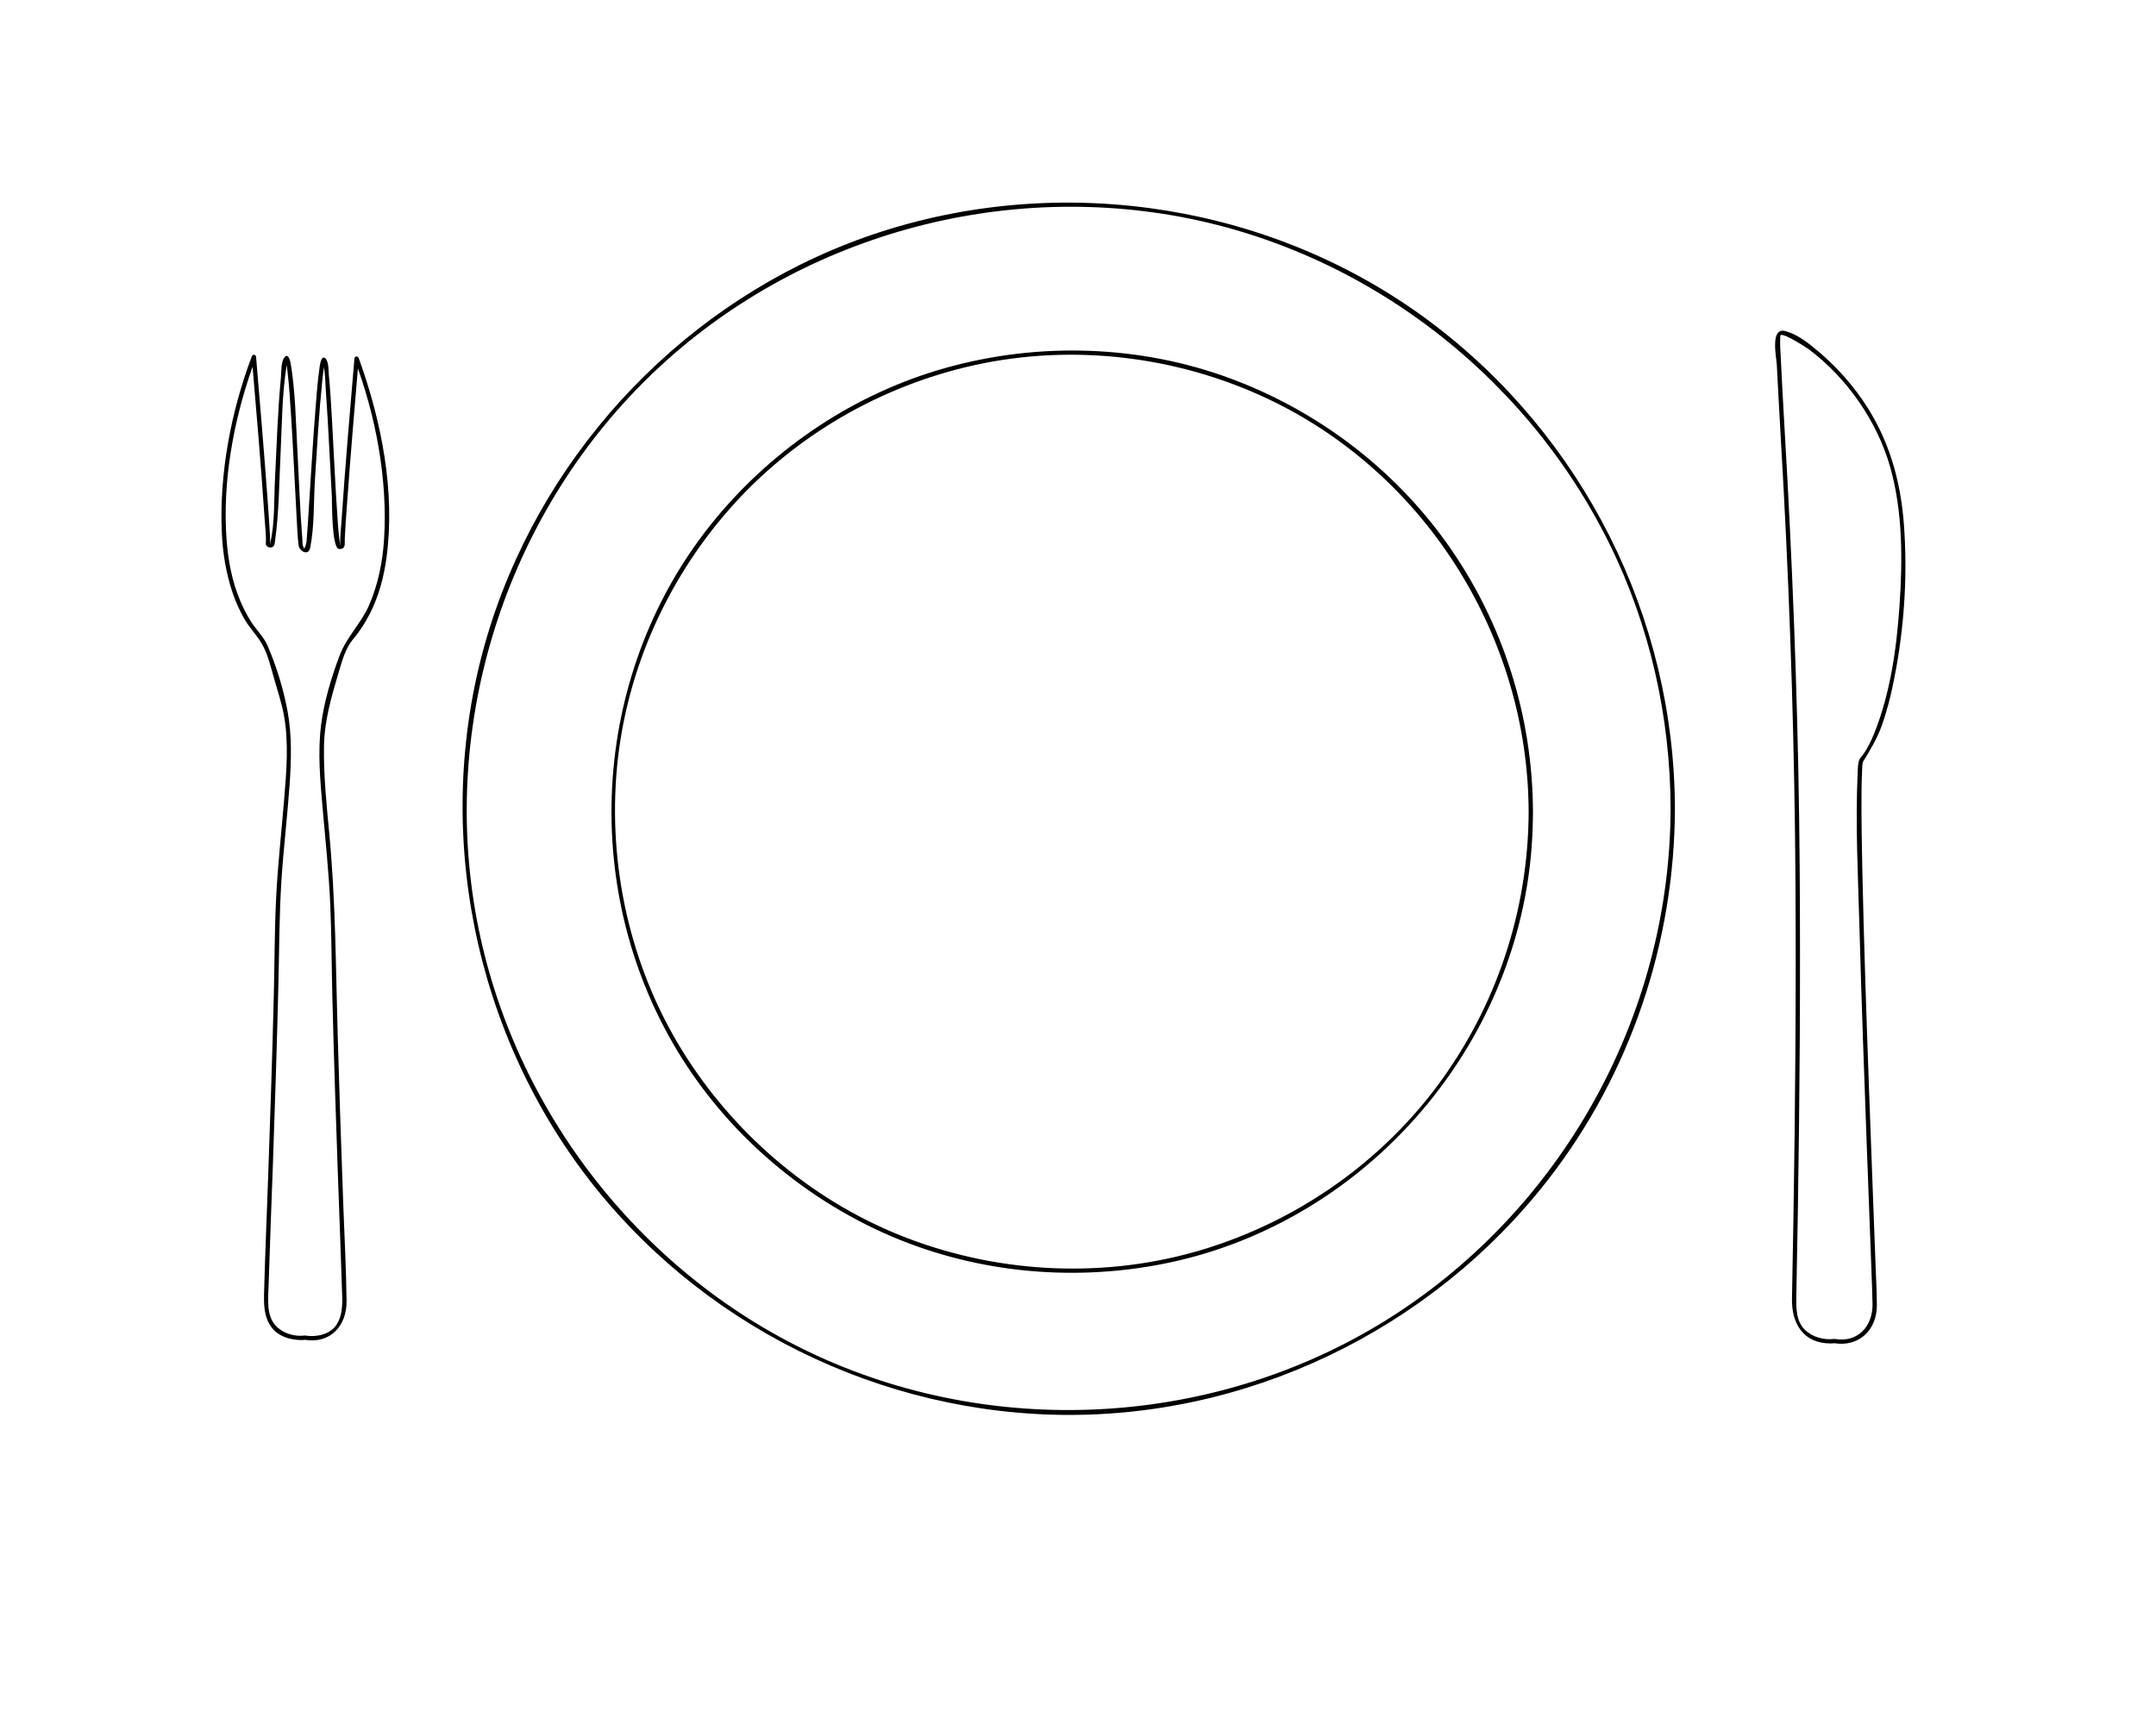
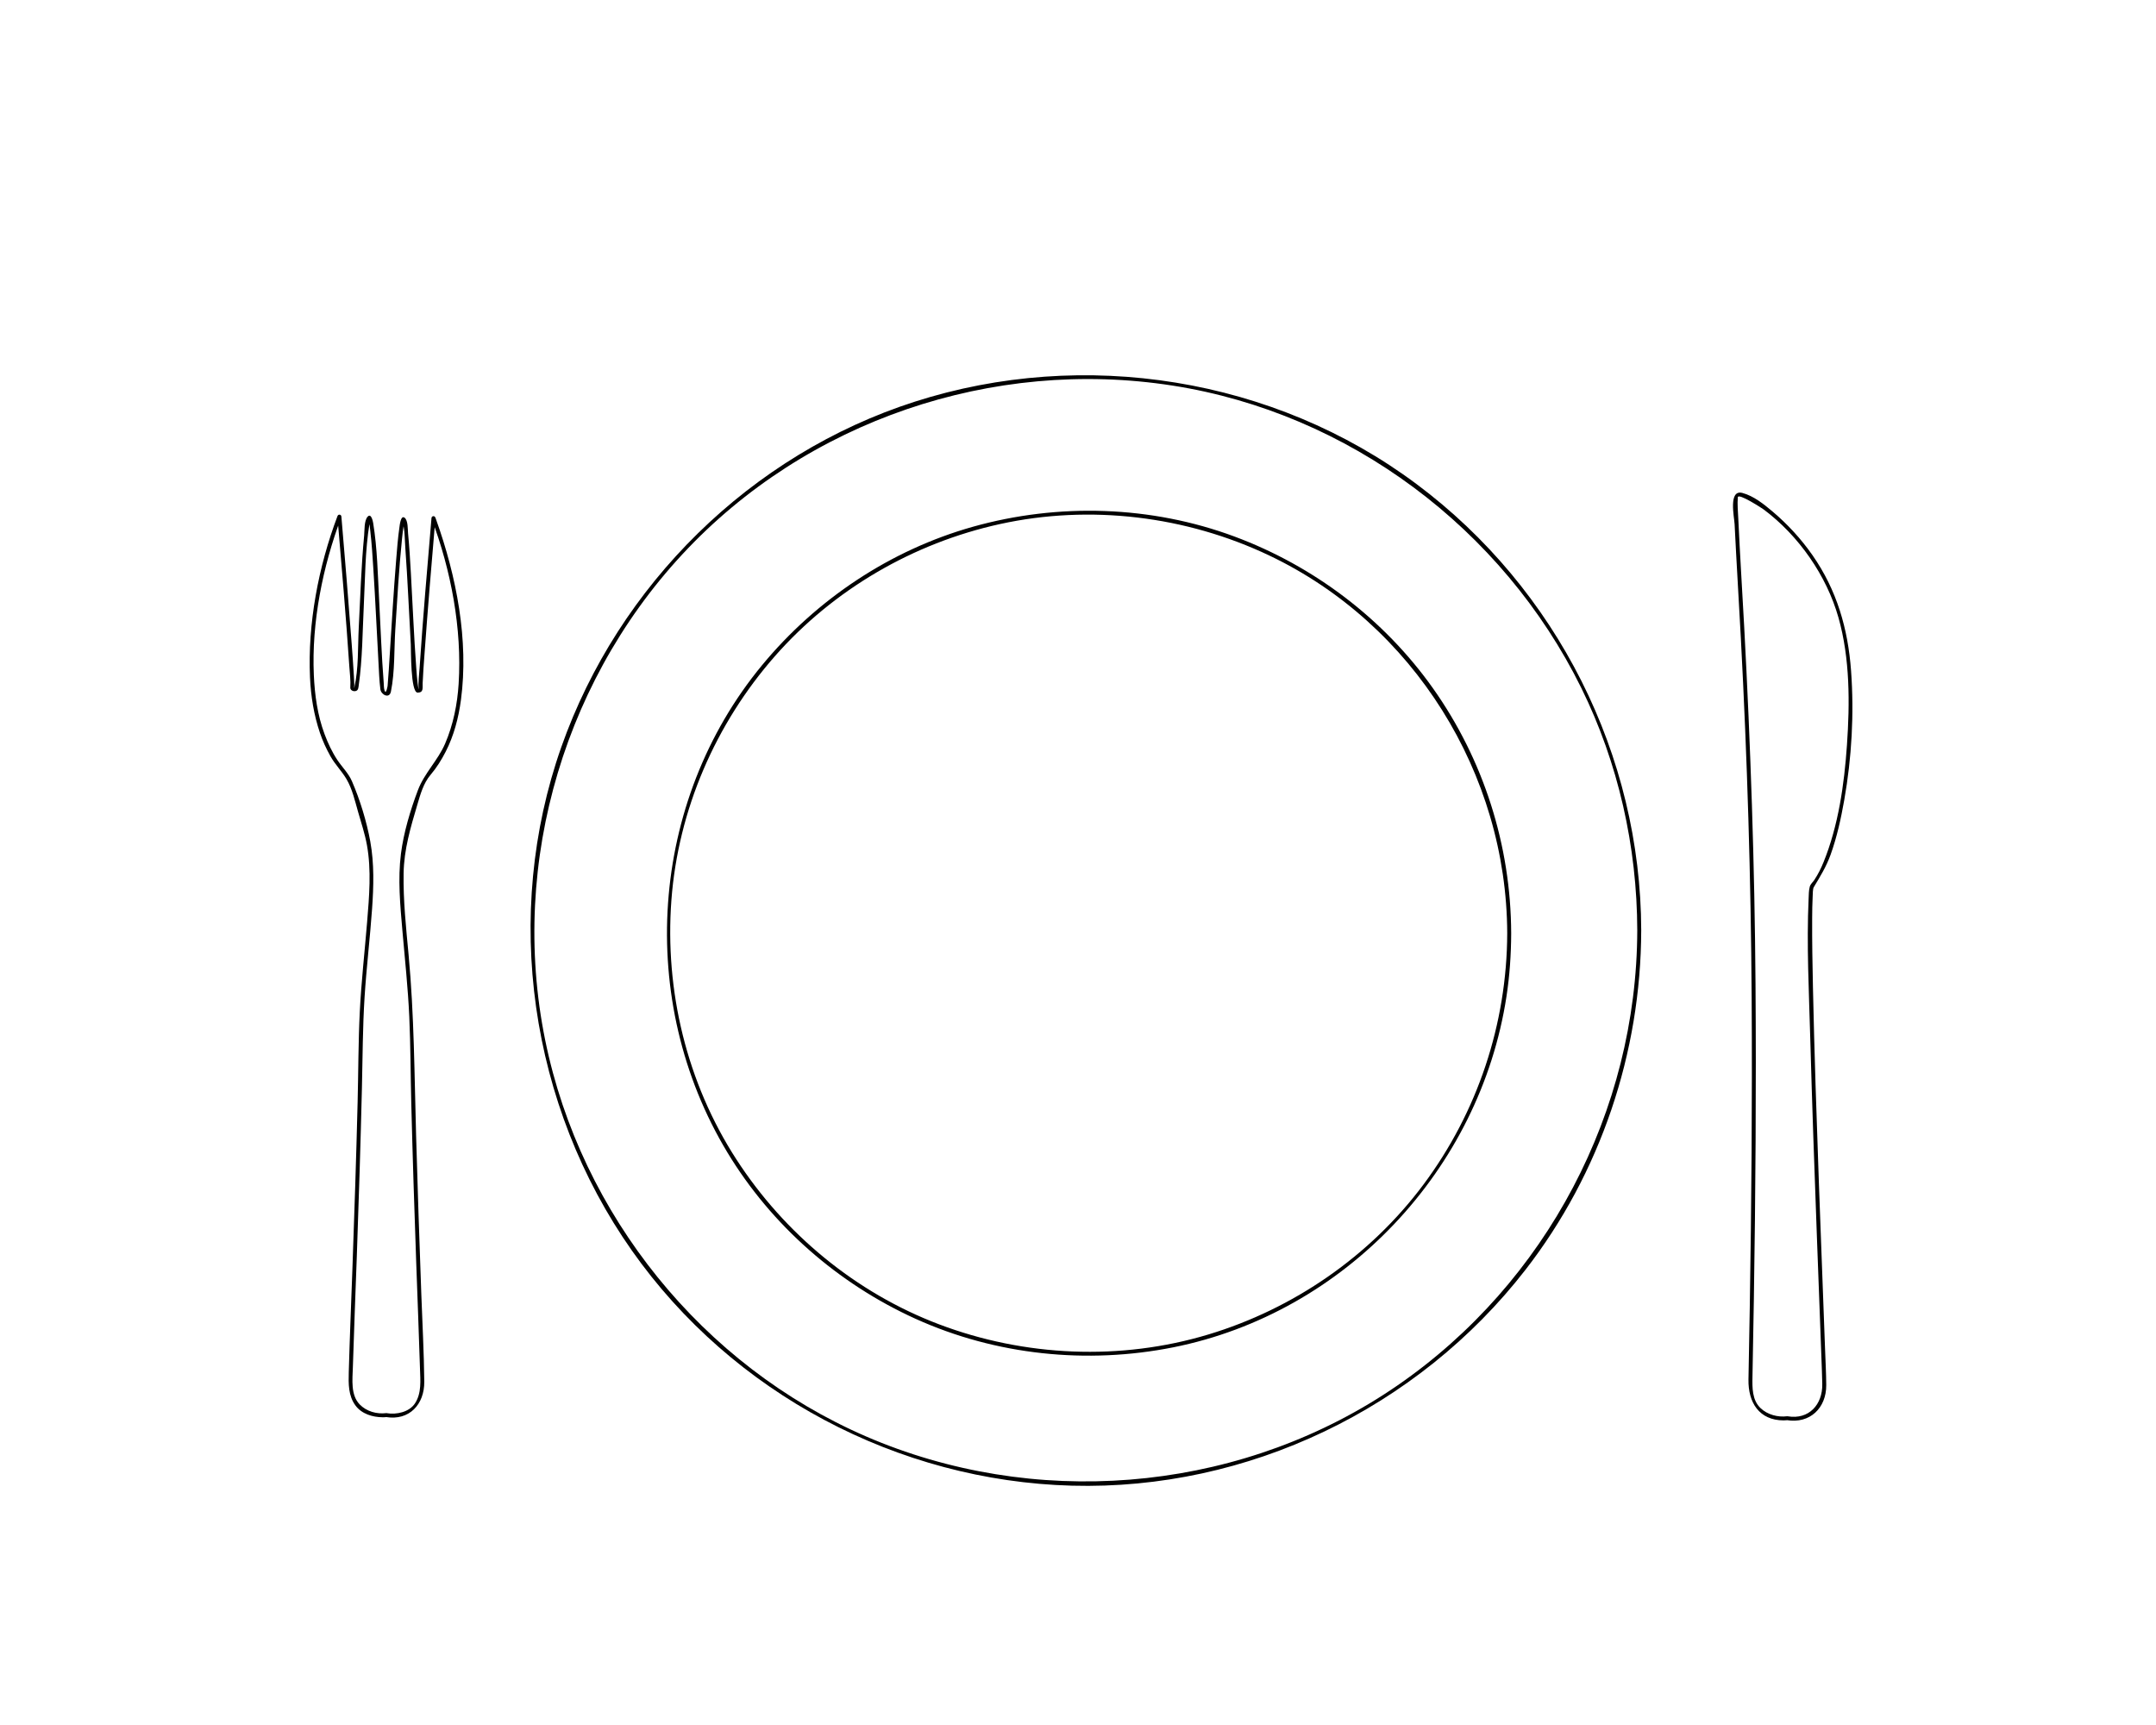
- <svg xmlns="http://www.w3.org/2000/svg" version="1.1" id="Lager_1" x="0px" y="0px" viewBox="0 0 500 400" enable-background="new 0 0 500 400" xml:space="preserve">
+ <svg xmlns="http://www.w3.org/2000/svg" version="1.1" id="Lager_1" x="0px" y="0px" viewBox="345.5 235 500 400" enable-background="new 345.5 235 500 400" xml:space="preserve">
  <g>
    <g>
-       <path d="M70.638,310.668c5.931,0.993,9.79-3.197,9.73-8.958c-0.077-7.362-0.481-14.73-0.748-22.086    c-0.487-13.397-0.945-26.795-1.322-40.195c-0.43-15.291-0.48-30.555-1.904-45.795c-0.639-6.84-1.371-13.699-1.257-20.579    c0.1-6.059,1.758-11.595,3.465-17.353c0.778-2.625,1.553-5.466,3.362-7.584c1.514-1.774,2.755-3.767,3.817-5.837    c2.075-4.044,3.259-8.564,3.862-13.052c2.039-15.184-1.149-31.399-6.282-45.722c-0.06-0.168-0.121-0.335-0.184-0.501    c-0.202-0.534-0.933-0.44-0.982,0.133c-1.074,12.609-2.161,25.222-3.006,37.848c-0.12,1.785-0.377,3.657-0.256,5.449    c0.019,0.273-0.206-1.124-0.245-1.451c-0.157-1.308-0.253-2.625-0.35-3.939c-0.592-7.986-0.903-15.992-1.362-23.986    c-0.194-3.369-0.389-6.741-0.714-10.1c-0.095-0.981,0.021-3.23-0.878-3.919c-0.982-0.753-1.247,2.022-1.293,2.337    c-0.406,2.767-0.613,5.568-0.839,8.354c-0.644,7.948-1.109,15.911-1.615,23.868c-0.17,2.671-0.327,5.345-0.551,8.012    c0.007-0.085-0.366,2.369-0.772,1.156c-0.195-0.584-0.164-1.306-0.212-1.912c-0.549-6.96-0.778-13.951-1.158-20.922    c-0.353-6.492-0.458-13.145-1.516-19.573c-0.077-0.468-0.514-2.572-1.41-1.563c-0.893,1.006-0.752,3.498-0.868,4.722    c-0.738,7.769-0.974,15.593-1.37,23.384c-0.25,4.911-0.012,10.295-1.115,15.115c-0.102,0.446-0.009-0.379-0.012-0.581    c-0.013-0.775-0.061-1.55-0.105-2.324c-0.154-2.725-0.358-5.448-0.56-8.171c-0.797-10.736-1.69-21.465-2.604-32.191    c-0.049-0.573-0.78-0.667-0.982-0.133c-4.828,12.789-7.567,27.199-6.962,40.856c0.211,4.772,0.994,9.534,2.527,14.063    c0.689,2.035,1.593,3.994,2.64,5.867c1.168,2.089,2.884,3.776,4.081,5.817c1.453,2.479,2.135,5.525,2.92,8.264    c0.798,2.784,1.722,5.548,2.241,8.4c1.161,6.379,0.573,13.086,0.049,19.499c-0.619,7.576-1.476,15.128-1.856,22.723    c-0.38,7.604-0.356,15.239-0.547,22.85c-0.351,13.995-0.812,27.988-1.31,41.978c-0.313,8.79-0.686,17.579-0.931,26.372    c-0.082,2.953-0.137,5.955,1.7,8.452c1.572,2.136,4.329,2.951,6.873,2.974c0.313,0.003,0.631-0.011,0.943-0.05    c0.631-0.079,0.639-1.08,0-1c-2.433,0.306-5.035-0.424-6.752-2.2c-2.325-2.407-1.822-6.301-1.729-9.384    c0.282-9.379,0.67-18.755,1.001-28.132c0.501-14.207,0.952-28.415,1.294-42.626c0.185-7.676,0.184-15.366,0.675-23.031    c0.477-7.436,1.369-14.838,1.895-22.27c0.401-5.677,0.566-11.439-0.457-17.061c-0.922-5.068-2.599-10.539-4.648-15.259    c-0.872-2.01-2.487-3.548-3.688-5.358c-1.349-2.034-2.386-4.264-3.237-6.545c-1.779-4.766-2.488-9.885-2.712-14.943    c-0.591-13.336,2.24-27.505,6.953-39.988c-0.327-0.044-0.655-0.089-0.982-0.133c1.074,12.609,2.161,25.222,3.006,37.848    c0.12,1.785,0.377,3.657,0.256,5.449c-0.04,0.589,0.671,1.058,1.394,0.859c0.678-0.186,0.667-0.958,0.75-1.54    c0.938-6.609,0.939-13.422,1.272-20.079c0.345-6.877,0.318-13.984,1.451-20.791c0.051-0.304,0.114-0.606,0.202-0.902    c0.095-0.321-0.587-0.359-0.45,0.093c0.265,0.872,0.337,1.822,0.442,2.723c0.374,3.213,0.57,6.449,0.778,9.676    c0.508,7.909,0.858,15.827,1.299,23.739c0.123,2.209,0.195,4.441,0.471,6.637c0.174,1.386,2.286,2.506,2.674,0.575    c1.023-5.084,0.785-10.689,1.113-15.848c0.484-7.625,0.919-15.265,1.695-22.867c0.113-1.108,0.237-2.217,0.415-3.317    c0.051-0.314,0.112-0.626,0.19-0.934c0.135-0.535-0.596-0.381-0.51-0.097c0.645,2.134,0.587,4.637,0.747,6.841    c0.587,8.102,0.913,16.223,1.381,24.333c0.07,1.222-0.085,12.137,1.712,12.158c1.585,0.018,1.236-1.203,1.285-2.364    c0.105-2.484,0.297-4.965,0.475-7.445c0.825-11.462,1.788-22.915,2.763-34.364c-0.327,0.044-0.655,0.089-0.982,0.133    c4.932,13.066,7.731,27.846,6.857,41.791c-0.325,5.188-1.367,10.371-3.422,15.159c-1.834,4.273-5.252,7.452-6.887,11.783    c-1.918,5.082-3.618,10.719-4.299,16.116c-0.806,6.397-0.191,12.97,0.364,19.36c0.637,7.321,1.424,14.625,1.752,21.97    c0.326,7.288,0.321,14.6,0.504,21.894c0.339,13.504,0.78,27.006,1.258,40.506c0.314,8.878,0.675,17.756,0.948,26.636    c0.091,2.96,0.434,6.139-1.272,8.738c-1.438,2.191-4.658,2.892-7.114,2.48C70.273,309.598,70.003,310.562,70.638,310.668z" />
+       <path d="M434.98,563.583c5.433,0.91,8.969-2.929,8.914-8.207c-0.07-6.744-0.44-13.494-0.685-20.233    c-0.446-12.273-0.866-24.548-1.211-36.824c-0.394-14.009-0.44-27.992-1.745-41.954c-0.585-6.266-1.256-12.55-1.152-18.853    c0.092-5.551,1.611-10.623,3.175-15.898c0.713-2.405,1.423-5.008,3.08-6.948c1.387-1.625,2.524-3.451,3.497-5.348    c1.901-3.705,2.986-7.846,3.538-11.957c1.868-13.91-1.052-28.765-5.755-41.887c-0.055-0.154-0.111-0.307-0.169-0.459    c-0.185-0.489-0.855-0.403-0.9,0.122c-0.984,11.552-1.98,23.107-2.754,34.674c-0.11,1.635-0.346,3.35-0.235,4.992    c0.017,0.25-0.189-1.029-0.224-1.329c-0.144-1.198-0.232-2.405-0.32-3.609c-0.543-7.316-0.827-14.65-1.248-21.974    c-0.178-3.086-0.356-6.176-0.654-9.253c-0.087-0.898,0.019-2.959-0.805-3.591c-0.9-0.69-1.142,1.853-1.184,2.141    c-0.372,2.535-0.562,5.101-0.769,7.653c-0.59,7.282-1.016,14.577-1.48,21.866c-0.156,2.447-0.3,4.897-0.505,7.34    c0.007-0.078-0.335,2.17-0.707,1.059c-0.178-0.535-0.15-1.196-0.194-1.752c-0.503-6.376-0.713-12.781-1.061-19.167    c-0.323-5.948-0.42-12.042-1.389-17.931c-0.07-0.428-0.471-2.356-1.291-1.432c-0.818,0.921-0.689,3.205-0.795,4.326    c-0.676,7.117-0.892,14.285-1.255,21.423c-0.229,4.499-0.011,9.432-1.021,13.847c-0.093,0.409-0.008-0.347-0.011-0.532    c-0.012-0.71-0.056-1.42-0.096-2.129c-0.141-2.497-0.328-4.991-0.513-7.486c-0.73-9.836-1.548-19.665-2.385-29.491    c-0.045-0.525-0.715-0.611-0.9-0.122c-4.423,11.716-6.932,24.918-6.378,37.429c0.193,4.372,0.91,8.735,2.315,12.884    c0.631,1.864,1.46,3.659,2.419,5.375c1.07,1.914,2.642,3.46,3.738,5.329c1.331,2.271,1.956,5.062,2.675,7.571    c0.731,2.551,1.578,5.083,2.053,7.695c1.064,5.844,0.525,11.988,0.045,17.863c-0.567,6.94-1.352,13.859-1.7,20.817    c-0.348,6.966-0.326,13.961-0.501,20.934c-0.322,12.821-0.744,25.64-1.2,38.457c-0.287,8.053-0.628,16.105-0.853,24.16    c-0.075,2.705-0.126,5.456,1.557,7.743c1.44,1.957,3.966,2.704,6.296,2.724c0.287,0.003,0.578-0.01,0.864-0.046    c0.578-0.073,0.585-0.99,0-0.916c-2.229,0.281-4.613-0.389-6.185-2.015c-2.13-2.205-1.669-5.772-1.584-8.597    c0.258-8.592,0.614-17.182,0.917-25.773c0.459-13.016,0.872-26.032,1.186-39.051c0.17-7.032,0.169-14.077,0.618-21.099    c0.437-6.812,1.254-13.594,1.736-20.402c0.367-5.201,0.519-10.48-0.419-15.63c-0.844-4.643-2.381-9.655-4.258-13.979    c-0.799-1.842-2.278-3.25-3.379-4.909c-1.236-1.864-2.186-3.907-2.966-5.996c-1.63-4.366-2.279-9.056-2.485-13.69    c-0.541-12.218,2.052-25.198,6.37-36.634c-0.3-0.04-0.6-0.081-0.9-0.122c0.984,11.552,1.98,23.107,2.754,34.674    c0.11,1.635,0.346,3.35,0.235,4.992c-0.037,0.54,0.615,0.969,1.277,0.787c0.621-0.17,0.611-0.878,0.687-1.411    c0.859-6.055,0.86-12.296,1.165-18.395c0.316-6.3,0.291-12.811,1.329-19.047c0.047-0.278,0.104-0.555,0.185-0.826    c0.087-0.294-0.538-0.329-0.412,0.085c0.243,0.799,0.309,1.669,0.405,2.495c0.343,2.944,0.522,5.908,0.713,8.865    c0.466,7.245,0.786,14.5,1.19,21.748c0.112,2.024,0.178,4.069,0.432,6.08c0.159,1.27,2.094,2.296,2.45,0.527    c0.937-4.658,0.719-9.792,1.02-14.519c0.443-6.986,0.842-13.984,1.553-20.949c0.104-1.015,0.217-2.031,0.38-3.039    c0.047-0.288,0.103-0.574,0.174-0.856c0.124-0.49-0.546-0.349-0.467-0.089c0.591,1.955,0.538,4.248,0.684,6.267    c0.538,7.422,0.836,14.862,1.265,22.292c0.064,1.12-0.078,11.119,1.568,11.138c1.452,0.016,1.132-1.102,1.177-2.166    c0.096-2.276,0.272-4.549,0.435-6.82c0.756-10.5,1.638-20.993,2.531-31.481c-0.3,0.04-0.6,0.081-0.9,0.122    c4.518,11.97,7.082,25.511,6.282,38.286c-0.297,4.753-1.252,9.501-3.135,13.887c-1.68,3.915-4.812,6.827-6.309,10.795    c-1.757,4.655-3.314,9.82-3.938,14.765c-0.739,5.861-0.175,11.882,0.333,17.736c0.583,6.707,1.305,13.398,1.605,20.127    c0.299,6.677,0.294,13.375,0.462,20.058c0.311,12.372,0.715,24.741,1.152,37.109c0.288,8.134,0.618,16.267,0.868,24.402    c0.084,2.712,0.397,5.624-1.165,8.005c-1.318,2.007-4.267,2.649-6.517,2.272C434.646,562.603,434.398,563.486,434.98,563.583z" />
    </g>
  </g>
  <g>
    <g>
-       <path d="M387.43,187.488c-0.113,45.795-22.951,89.132-60.642,115.144c-38.025,26.243-87.887,31.536-130.752,14.541    c-41.955-16.634-73.737-53.868-84.131-97.693c-10.68-45.031,2.382-93.339,33.8-127.179    c31.413-33.836,78.574-49.805,124.107-42.698c44.551,6.954,83.547,36.192,103.447,76.524    C382.648,145.157,387.378,166.294,387.43,187.488c0.002,0.645,1.002,0.645,1,0c-0.109-44.349-21.346-86.432-56.87-112.959    c-36.09-26.949-84.199-34.586-127.006-20.86c-41.525,13.315-75.003,46.34-89.48,87.378c-14.989,42.488-8.011,90.761,17.87,127.521    c25.425,36.114,67.286,58.285,111.365,59.48c44.509,1.206,87.568-19.53,114.816-54.637c19.003-24.484,29.229-54.973,29.305-85.924    C388.432,186.843,387.432,186.844,387.43,187.488z" />
+       <path d="M725.201,450.735c-0.104,41.954-21.026,81.656-55.556,105.486c-34.836,24.042-80.516,28.891-119.785,13.321    c-38.436-15.239-67.552-49.35-77.075-89.499c-9.784-41.254,2.182-85.51,30.965-116.512    c28.778-30.998,71.984-45.628,113.697-39.117c40.814,6.371,76.54,33.156,94.77,70.105    C720.82,411.955,725.154,431.318,725.201,450.735c0.002,0.591,0.918,0.591,0.916,0c-0.1-40.629-19.555-79.183-52.1-103.485    c-33.063-24.688-77.137-31.685-116.354-19.111c-38.042,12.198-68.712,42.453-81.975,80.049    c-13.732,38.924-7.339,83.148,16.371,116.825c23.292,33.085,61.643,53.397,102.024,54.491    c40.776,1.105,80.223-17.892,105.186-50.054c17.409-22.43,26.777-50.362,26.847-78.717    C726.119,450.144,725.203,450.145,725.201,450.735z" />
    </g>
  </g>
  <g>
    <g>
-       <path d="M354.511,188.218c-0.074,22.956-7.51,45.28-21.252,63.67c-13.492,18.056-32.834,31.386-54.382,37.882    c-22.256,6.71-46.536,5.646-68.233-2.58c-21.028-7.973-39.095-22.917-51.284-41.76c-12.534-19.378-18.147-42.634-16.433-65.597    c1.703-22.804,11.157-44.635,26.228-61.774c14.835-16.87,35.005-28.592,56.918-33.406c22.833-5.016,47.117-2.075,68.197,7.95    C330.837,109.996,354.38,147.854,354.511,188.218c0.002,0.645,1.002,0.645,1,0c-0.072-22.226-6.972-43.93-19.839-62.061    c-12.41-17.486-30.115-30.879-50.184-38.344c-21.097-7.847-44.598-8.561-66.227-2.487c-20.862,5.858-39.58,18.343-53.359,35.013    c-28.634,34.643-31.97,84.997-8.798,123.367c11.151,18.465,28.014,33.219,47.636,42.105c20.33,9.206,43.394,11.575,65.238,7.215    c43.5-8.683,77.64-45.068,84.334-88.759c0.813-5.309,1.182-10.679,1.2-16.049C355.513,187.573,354.513,187.574,354.511,188.218z" />
+       <path d="M695.043,451.404c-0.068,21.031-6.88,41.482-19.47,58.33c-12.361,16.542-30.08,28.753-49.821,34.705    c-20.389,6.147-42.633,5.172-62.51-2.364c-19.264-7.304-35.816-20.995-46.982-38.258c-11.483-17.752-16.625-39.058-15.055-60.095    c1.56-20.891,10.221-40.891,24.028-56.592c13.591-15.455,32.069-26.194,52.144-30.604c20.918-4.595,43.165-1.901,62.477,7.283    C673.355,379.743,694.923,414.425,695.043,451.404c0.002,0.591,0.918,0.591,0.916,0c-0.066-20.362-6.387-40.246-18.175-56.856    c-11.369-16.019-27.589-28.289-45.975-35.128c-19.328-7.189-40.857-7.843-60.672-2.278c-19.112,5.367-36.26,16.804-48.883,32.076    c-26.233,31.737-29.289,77.867-8.06,113.019c10.215,16.916,25.664,30.433,43.641,38.574c18.625,8.434,39.754,10.604,59.766,6.61    c39.851-7.955,71.128-41.288,77.26-81.314c0.745-4.863,1.083-9.783,1.099-14.703C695.961,450.813,695.045,450.814,695.043,451.404    z" />
    </g>
  </g>
  <g>
    <g>
-       <path d="M425.263,311.454c5.843,0.98,10.04-3.048,10.003-8.86c-0.019-2.991-0.183-5.985-0.293-8.974    c-0.519-14.101-1.069-28.2-1.572-42.301c-0.586-16.424-1.146-32.851-1.498-49.282c-0.126-5.898-0.235-11.799-0.201-17.699    c0.011-1.814,0.034-3.629,0.128-5.441c0.033-0.647,0.017-1.904,0.28-2.342c1.651-2.742,3.178-5.203,4.277-8.267    c1.598-4.453,2.613-9.118,3.435-13.768c1.901-10.752,2.524-21.837,1.729-32.727c-0.778-10.653-3.61-20.446-9.776-29.275    c-2.866-4.104-6.3-7.839-10.124-11.066c-2.196-1.853-4.766-3.919-7.596-4.676c-3.629-0.971-2.074,6.126-1.987,7.889    c0.476,9.696,1.08,19.386,1.594,29.08c1.605,30.277,2.536,60.562,2.726,90.881c0.164,26.096-0.051,52.195-0.478,78.288    c-0.1,6.086-0.226,12.172-0.331,18.259c-0.1,5.802,2.687,10.324,8.89,10.351c0.308,0.001,0.621-0.013,0.927-0.051    c0.631-0.08,0.639-1.081,0-1c-2.401,0.303-4.993-0.38-6.759-2.055c-2.157-2.045-2.095-5.191-2.046-7.942    c0.119-6.606,0.249-13.212,0.355-19.818c0.424-26.571,0.612-53.147,0.416-79.721c-0.221-30.082-1.246-60.128-2.86-90.166    c-0.493-9.182-1.077-18.36-1.504-27.545c-0.082-1.765-0.262-3.591-0.118-5.357c0.095-1.166,6.217,2.834,6.598,3.12    c8.855,6.645,15.867,16.693,18.881,27.33c2.934,10.353,2.888,21.646,2.149,32.294c-0.69,9.945-2.157,20.323-5.927,29.619    c-0.636,1.568-1.404,3.089-2.334,4.503c-0.367,0.558-0.966,1.03-1.149,1.688c-0.264,0.945-0.249,2.012-0.293,2.983    c-0.535,11.751,0.089,23.618,0.414,35.366c0.464,16.807,1.065,33.609,1.687,50.411c0.374,10.116,0.771,20.231,1.137,30.347    c0.082,2.26,0.177,4.521,0.219,6.782c0.097,5.207-3.39,9.074-8.733,8.177C424.898,310.384,424.628,311.347,425.263,311.454z" />
+       <path d="M759.861,564.303c5.353,0.898,9.198-2.793,9.164-8.117c-0.017-2.74-0.168-5.483-0.269-8.221    c-0.475-12.918-0.979-25.835-1.44-38.753c-0.537-15.046-1.05-30.096-1.372-45.148c-0.115-5.403-0.215-10.809-0.184-16.214    c0.01-1.662,0.031-3.325,0.117-4.985c0.03-0.593,0.016-1.745,0.257-2.146c1.513-2.512,2.911-4.767,3.918-7.574    c1.464-4.08,2.394-8.353,3.147-12.613c1.742-9.85,2.312-20.006,1.584-29.982c-0.713-9.76-3.307-18.731-8.956-26.819    c-2.625-3.76-5.772-7.182-9.275-10.138c-2.012-1.698-4.366-3.591-6.959-4.284c-3.325-0.89-1.9,5.612-1.82,7.228    c0.436,8.883,0.99,17.76,1.46,26.641c1.47,27.738,2.323,55.482,2.497,83.258c0.15,23.907-0.047,47.817-0.438,71.722    c-0.092,5.576-0.207,11.151-0.303,16.727c-0.092,5.315,2.462,9.458,8.145,9.483c0.282,0.001,0.569-0.012,0.849-0.047    c0.578-0.073,0.585-0.99,0-0.916c-2.2,0.278-4.574-0.348-6.192-1.883c-1.976-1.873-1.919-4.755-1.874-7.276    c0.109-6.052,0.228-12.104,0.325-18.156c0.389-24.342,0.561-48.689,0.381-73.034c-0.203-27.559-1.141-55.085-2.62-82.603    c-0.451-8.412-0.987-16.82-1.378-25.235c-0.075-1.617-0.24-3.29-0.108-4.908c0.087-1.068,5.695,2.597,6.045,2.859    c8.112,6.088,14.536,15.293,17.297,25.038c2.688,9.485,2.646,19.83,1.969,29.585c-0.632,9.111-1.976,18.618-5.43,27.135    c-0.582,1.437-1.286,2.83-2.138,4.125c-0.336,0.511-0.885,0.944-1.052,1.546c-0.242,0.866-0.228,1.843-0.269,2.733    c-0.49,10.766,0.081,21.637,0.379,32.4c0.425,15.397,0.975,30.79,1.545,46.183c0.343,9.267,0.706,18.534,1.042,27.801    c0.075,2.07,0.162,4.142,0.201,6.213c0.089,4.77-3.106,8.313-8,7.491C759.526,563.323,759.279,564.205,759.861,564.303z" />
    </g>
  </g>
</svg>
